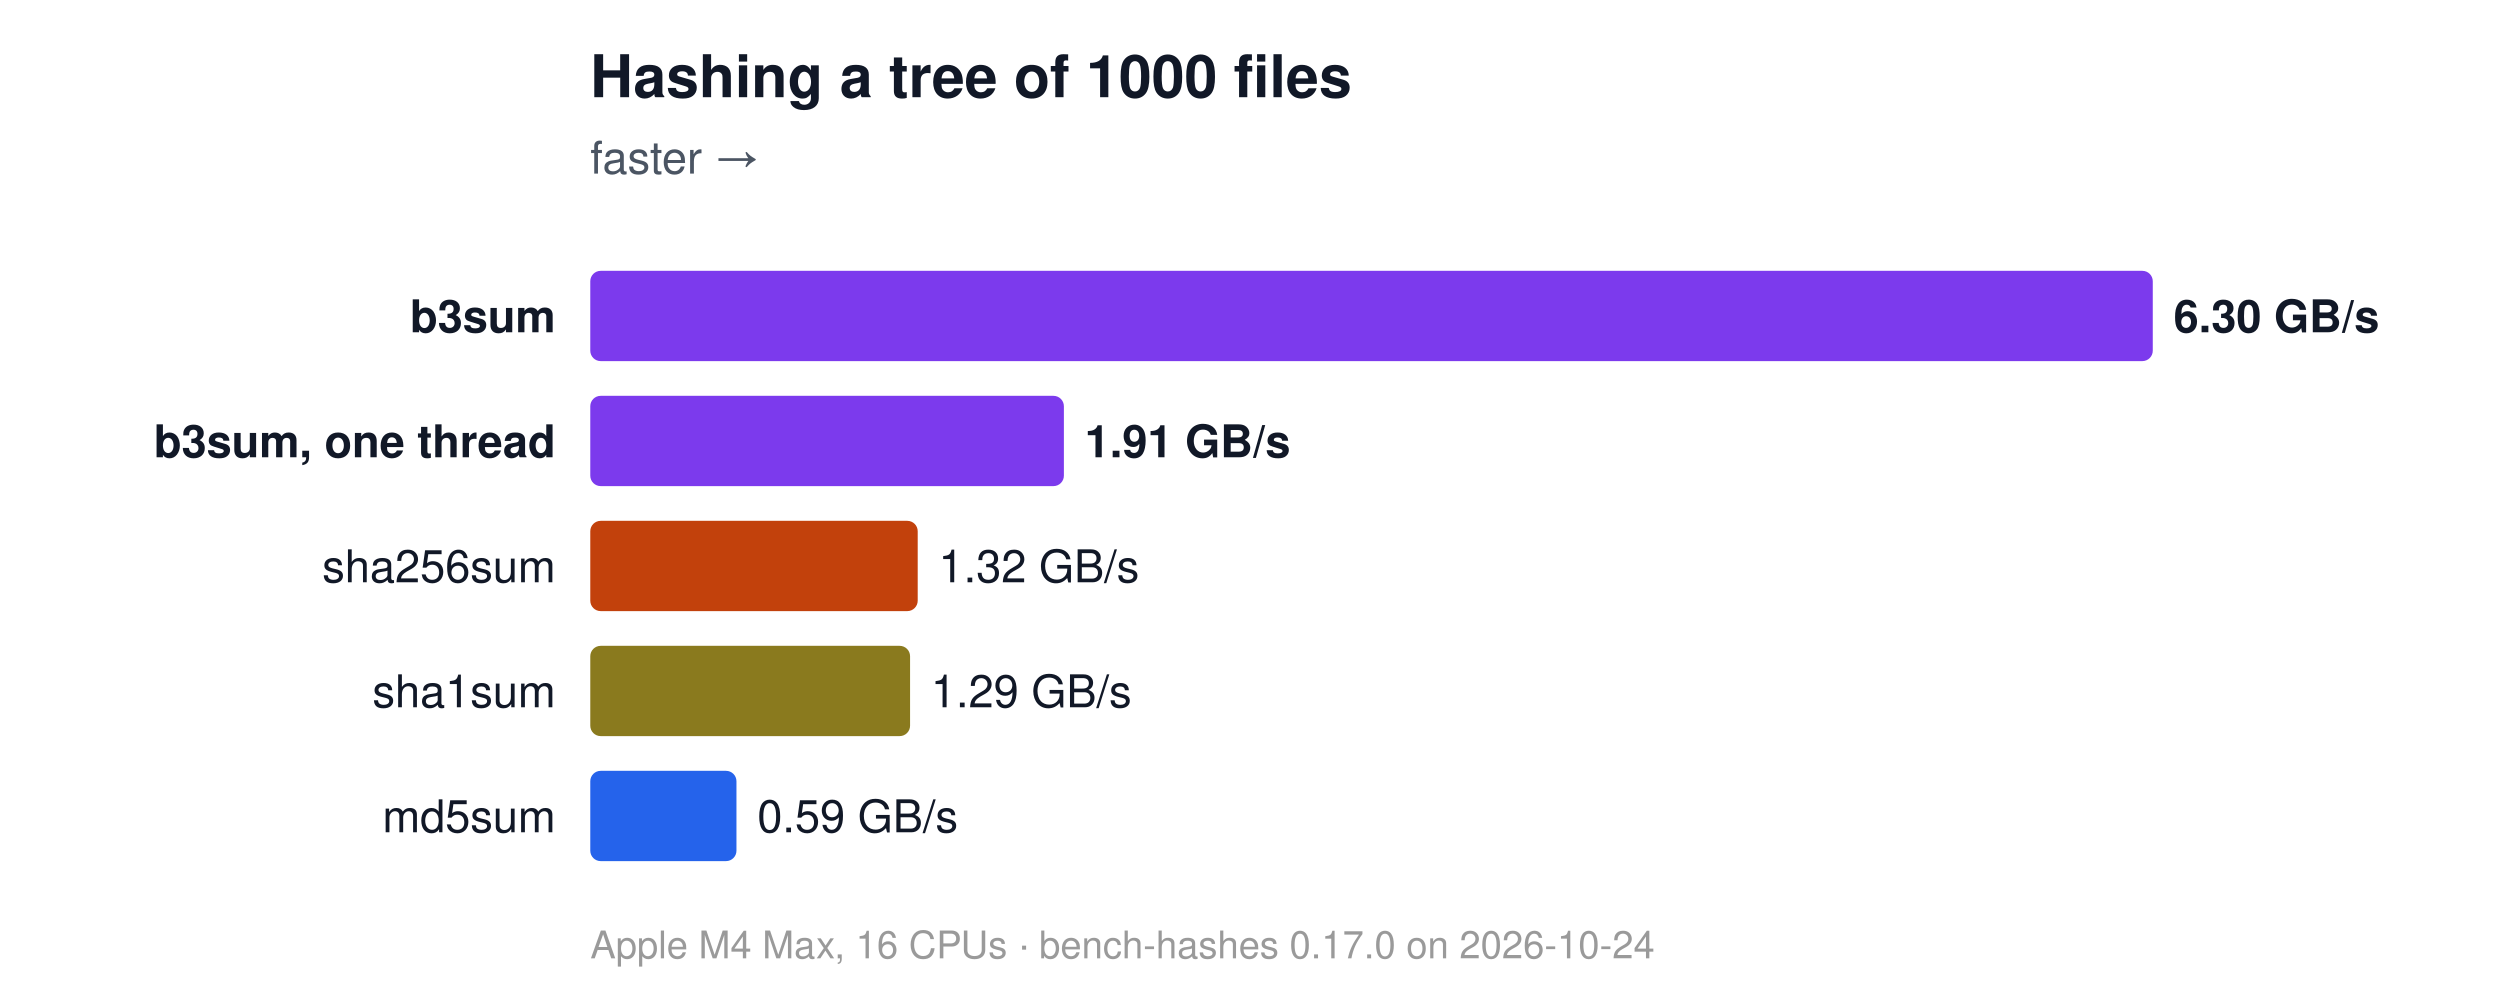
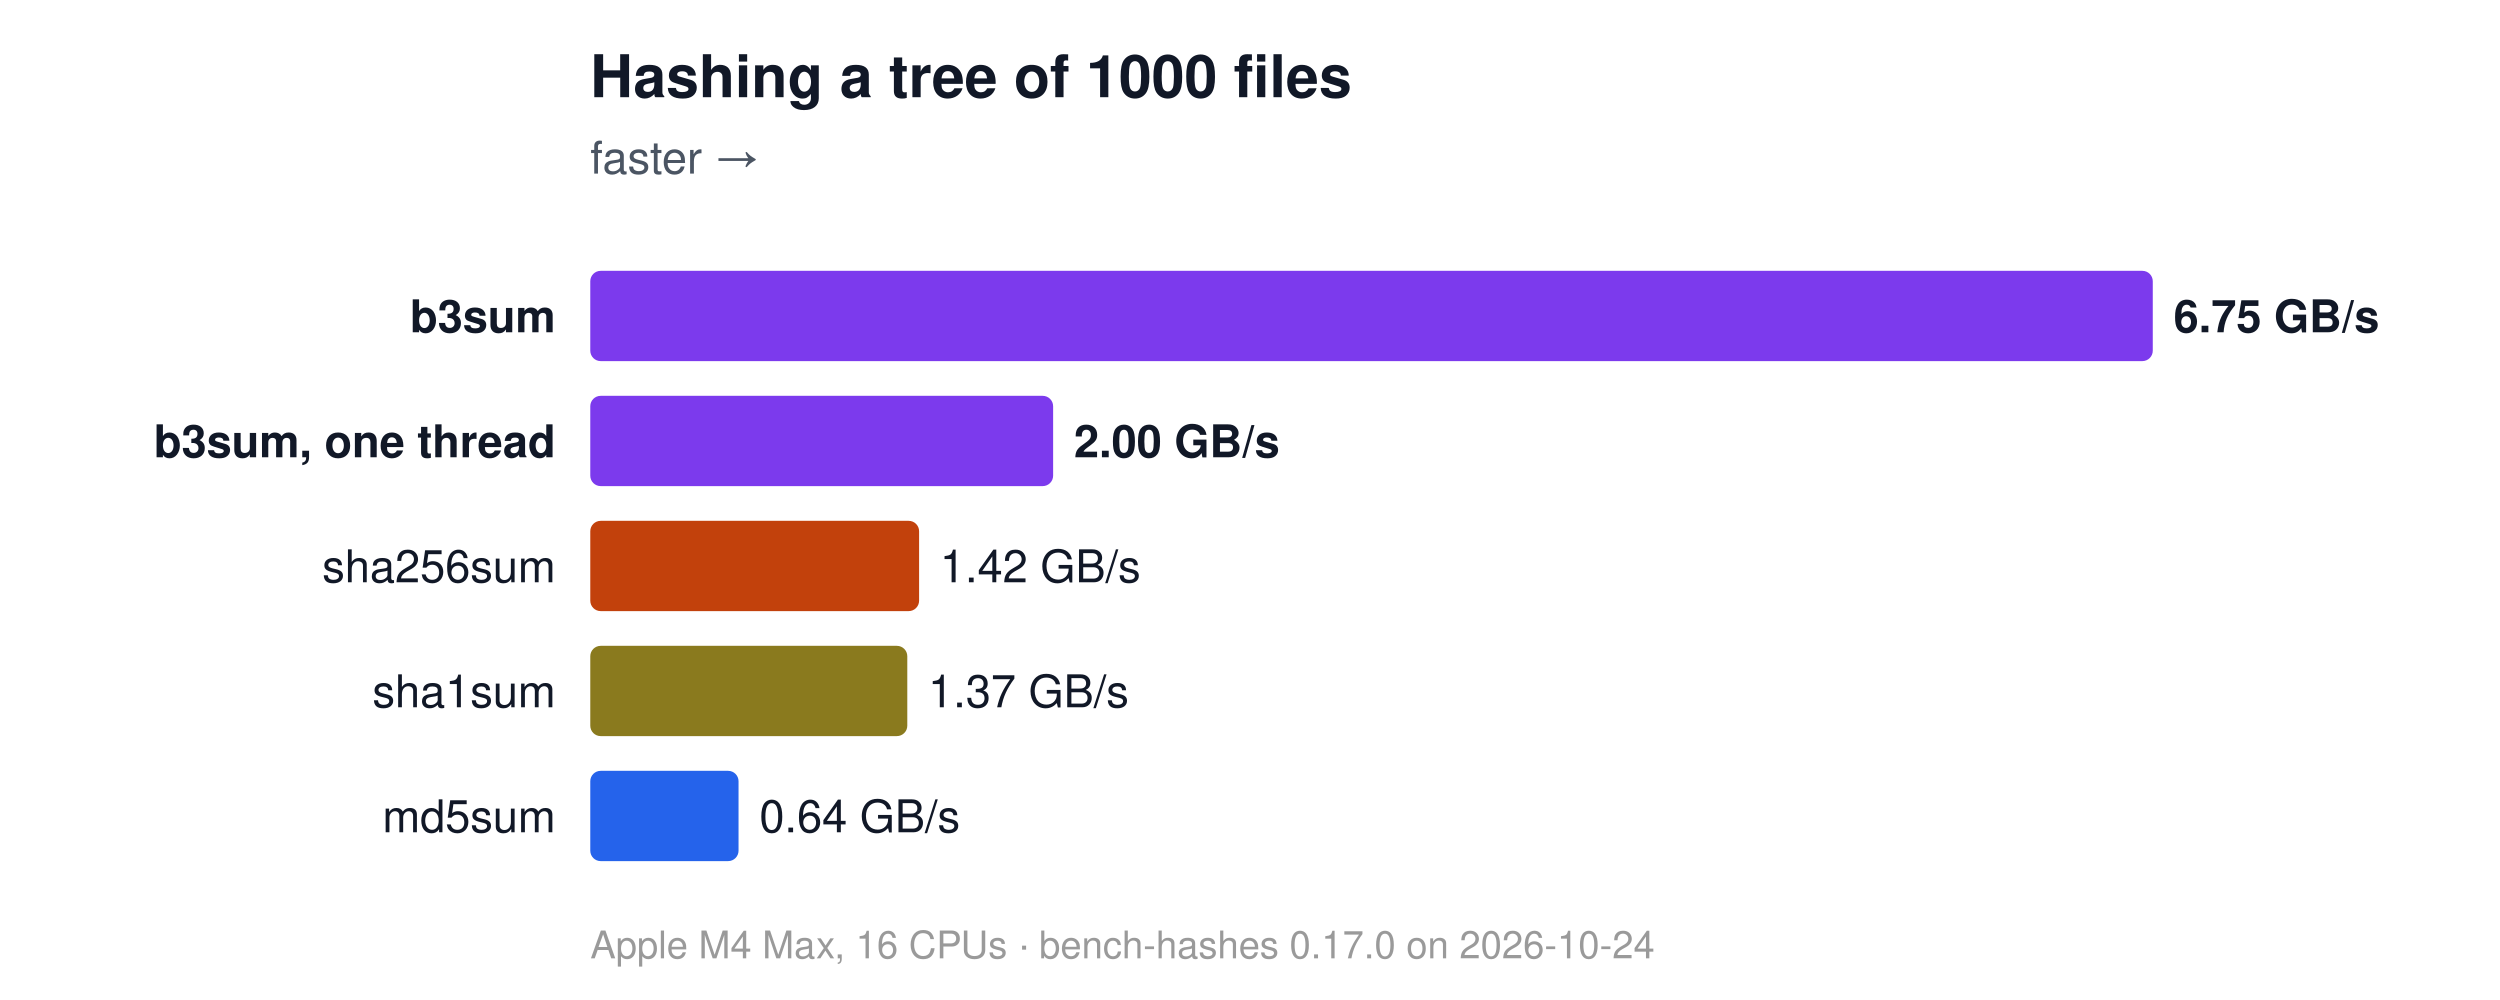
<svg xmlns="http://www.w3.org/2000/svg" width="720" height="288" viewBox="0 0 720 288" font-family="-apple-system, BlinkMacSystemFont, 'Segoe UI', Helvetica, Arial, sans-serif">
  <rect width="720" height="288" fill="#ffffff" />
  <text x="170" y="28" font-size="17" font-weight="600" fill="#111827">Hashing a tree of 1000 files</text>
  <text x="170" y="50" font-size="13" fill="#4b5563">faster →</text>
  <text x="160" y="95.7" font-size="13" fill="#111827" text-anchor="end" font-weight="600">b3sum</text>
  <rect x="170" y="78" width="450.0" height="26" rx="3" fill="#7c3aed" />
-   <text x="626.0" y="95.7" font-size="13" fill="#111827" font-weight="600">6.30 GB/s</text>
+   <text x="626.0" y="95.7" font-size="13" fill="#111827" font-weight="600">6.75 GB/s</text>
  <text x="160" y="131.7" font-size="13" fill="#111827" text-anchor="end" font-weight="600">b3sum, one thread</text>
-   <rect x="170" y="114" width="136.4" height="26" rx="3" fill="#7c3aed" />
-   <text x="312.4" y="131.7" font-size="13" fill="#111827" font-weight="600">1.91 GB/s</text>
+   <rect x="170" y="114" width="133.3" height="26" rx="3" fill="#7c3aed" />
+   <text x="309.3" y="131.7" font-size="13" fill="#111827" font-weight="600">2.00 GB/s</text>
  <text x="160" y="167.7" font-size="13" fill="#111827" text-anchor="end">sha256sum</text>
-   <rect x="170" y="150" width="94.3" height="26" rx="3" fill="#c2410c" />
-   <text x="270.3" y="167.7" font-size="13" fill="#111827">1.32 GB/s</text>
+   <rect x="170" y="150" width="94.7" height="26" rx="3" fill="#c2410c" />
+   <text x="270.7" y="167.7" font-size="13" fill="#111827">1.42 GB/s</text>
  <text x="160" y="203.7" font-size="13" fill="#111827" text-anchor="end">sha1sum</text>
-   <rect x="170" y="186" width="92.1" height="26" rx="3" fill="#8a7a1e" />
-   <text x="268.1" y="203.7" font-size="13" fill="#111827">1.29 GB/s</text>
+   <rect x="170" y="186" width="91.3" height="26" rx="3" fill="#8a7a1e" />
+   <text x="267.3" y="203.7" font-size="13" fill="#111827">1.37 GB/s</text>
  <text x="160" y="239.7" font-size="13" fill="#111827" text-anchor="end">md5sum</text>
-   <rect x="170" y="222" width="42.1" height="26" rx="3" fill="#2563eb" />
-   <text x="218.1" y="239.7" font-size="13" fill="#111827">0.59 GB/s</text>
+   <rect x="170" y="222" width="42.7" height="26" rx="3" fill="#2563eb" />
+   <text x="218.7" y="239.7" font-size="13" fill="#111827">0.64 GB/s</text>
  <text x="170" y="276.0" font-size="11" fill="#9a9a9a">Apple M4 Max, 16 CPUs · bench-hashes 0.17.0 on 2026-10-24</text>
</svg>
